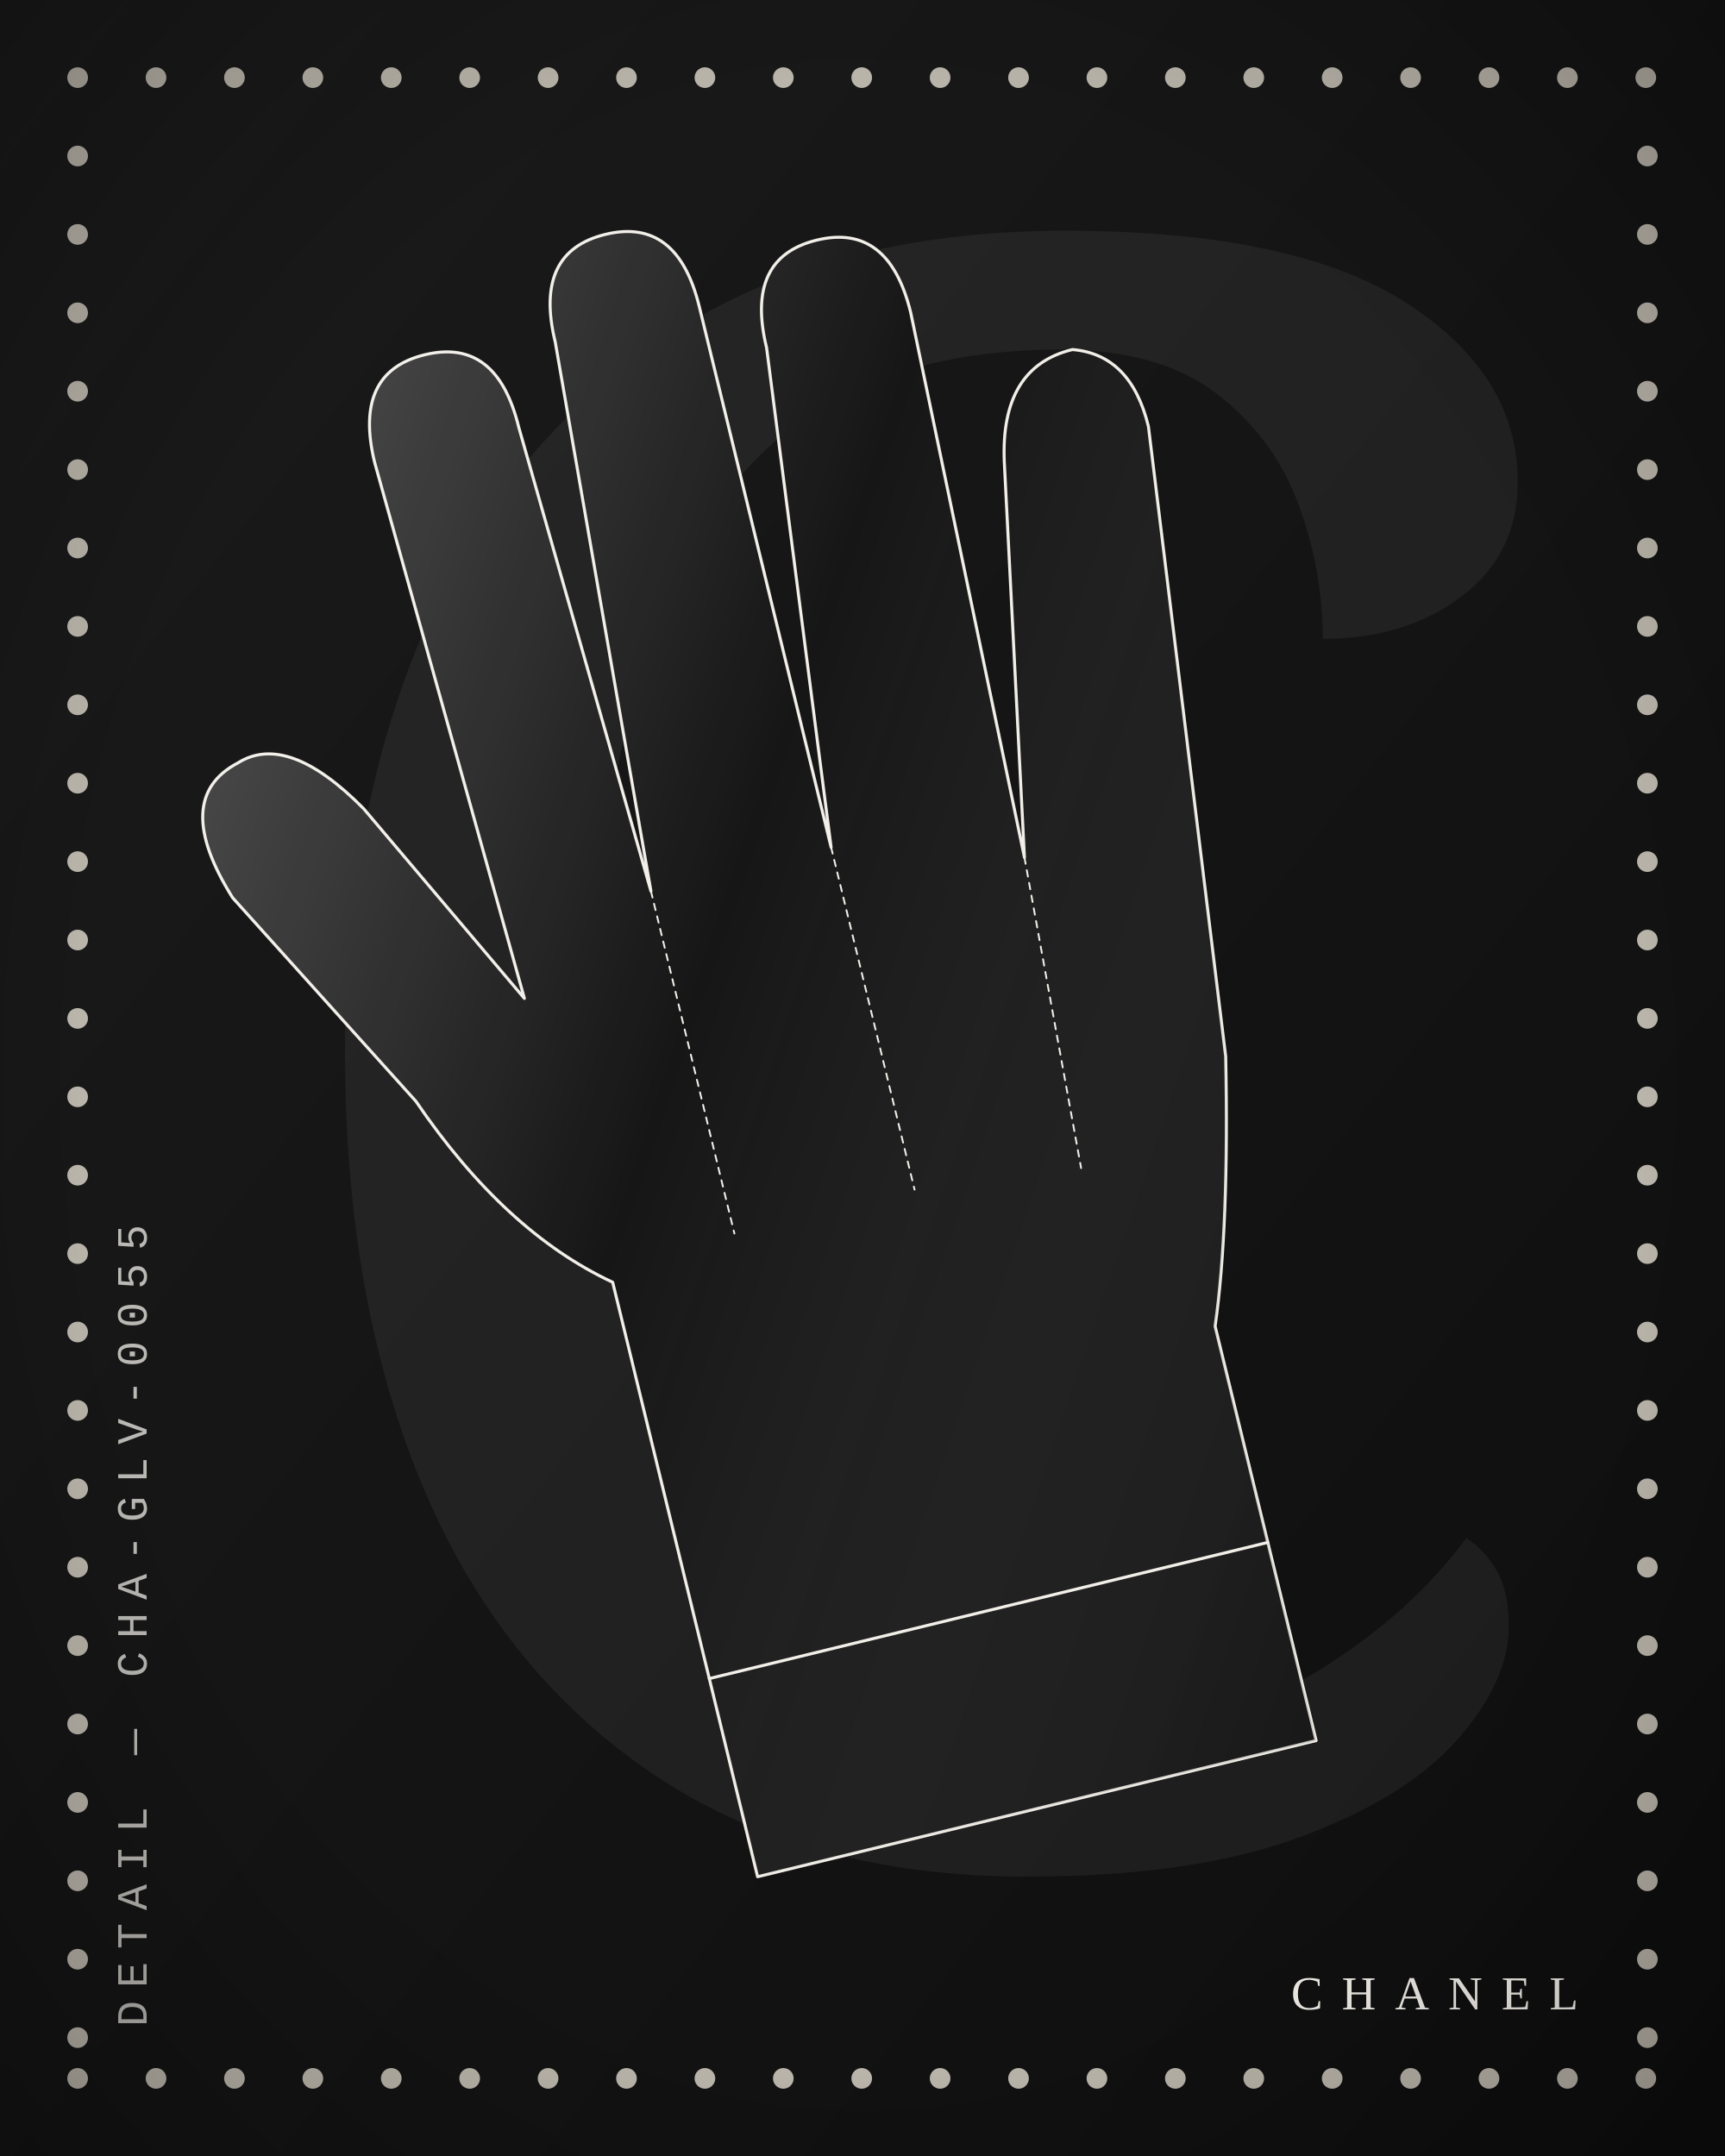
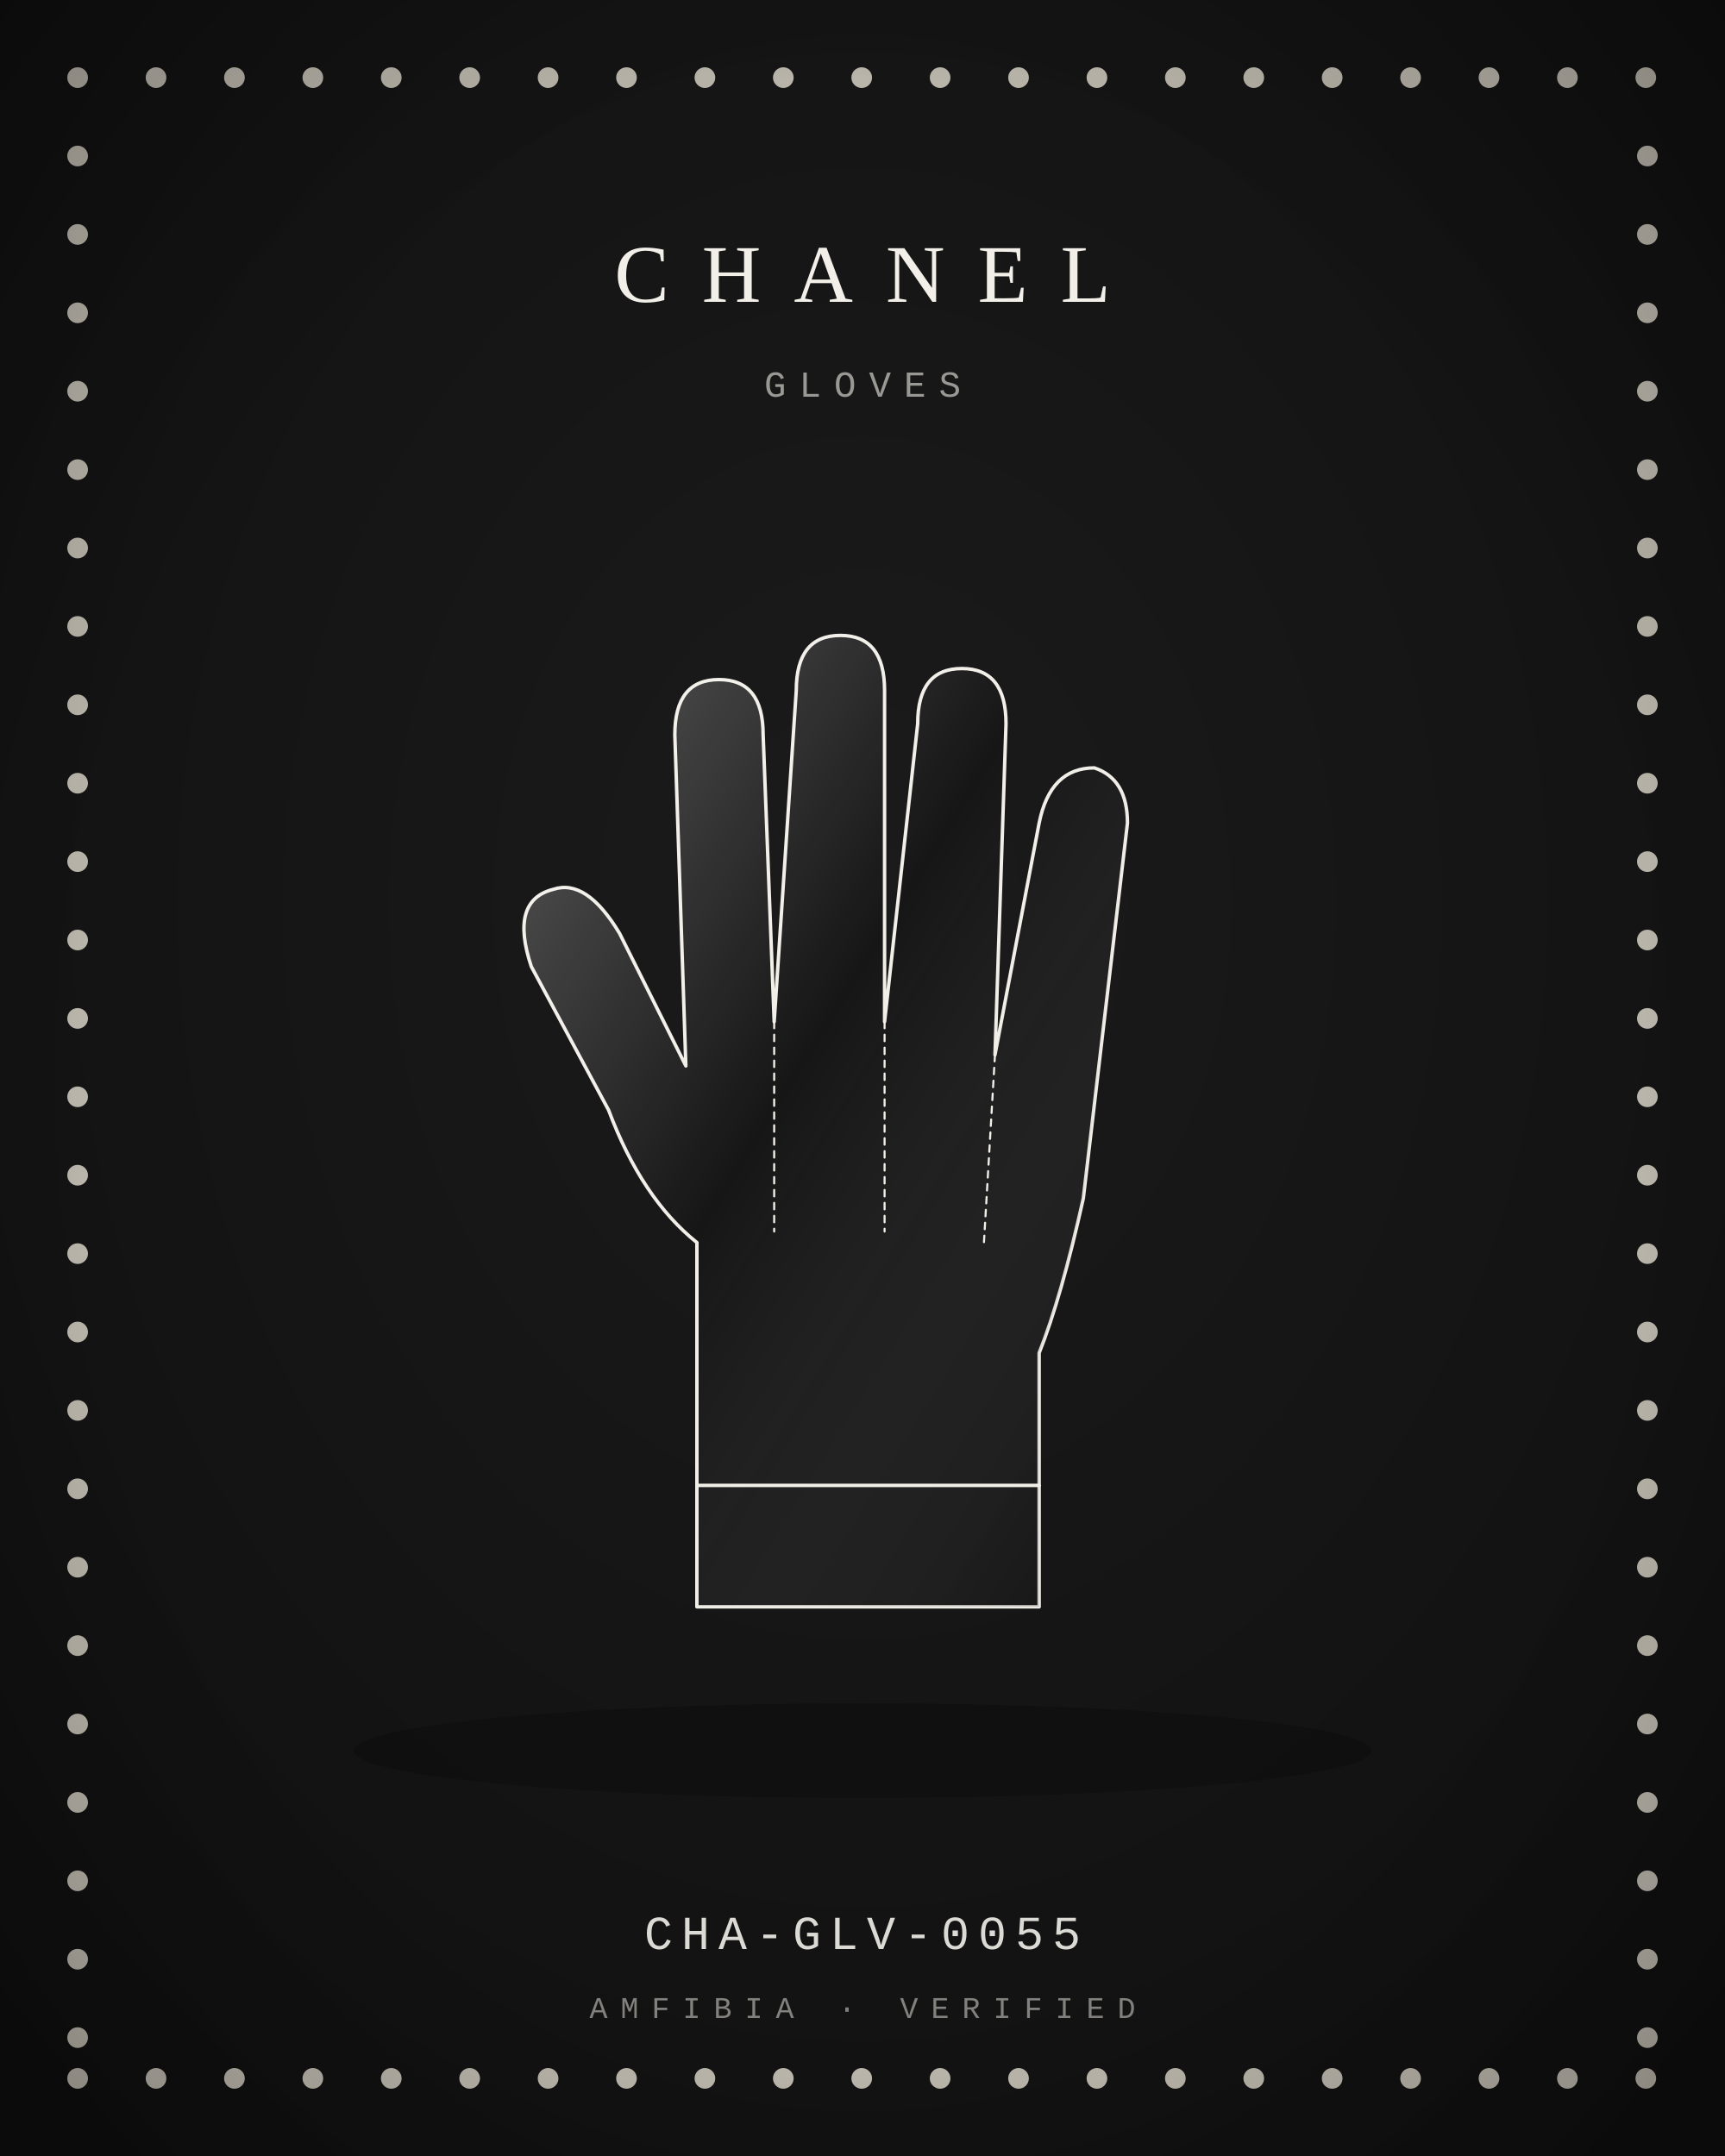
<svg xmlns="http://www.w3.org/2000/svg" viewBox="0 0 400 500" width="800" height="1000">
  <defs>
    <radialGradient id="bg" cx="50%" cy="42%" r="80%">
      <stop offset="0" stop-color="#1B1B1B" />
      <stop offset="1" stop-color="#0E0E0E" />
    </radialGradient>
    <linearGradient id="bgd" x1="0" y1="0" x2="1" y2="1">
      <stop offset="0" stop-color="#1B1B1B" />
      <stop offset="1" stop-color="#0E0E0E" />
    </linearGradient>
    <linearGradient id="sheen" x1="0" y1="0" x2="1" y2="1">
      <stop offset="0" stop-color="#fff" stop-opacity=".30" />
      <stop offset=".45" stop-color="#fff" stop-opacity="0" />
      <stop offset="1" stop-color="#000" stop-opacity=".22" />
    </linearGradient>
    <linearGradient id="multi" x1="0" y1="0" x2="1" y2="1">
      <stop offset="0" stop-color="#B3122E" />
      <stop offset=".35" stop-color="#C9A227" />
      <stop offset=".7" stop-color="#2F5D46" />
      <stop offset="1" stop-color="#3557A0" />
    </linearGradient>
    <radialGradient id="vig" cx="50%" cy="50%" r="75%">
      <stop offset=".6" stop-color="#000" stop-opacity="0" />
      <stop offset="1" stop-color="#000" stop-opacity=".35" />
    </radialGradient>
  </defs>
-   <rect width="400" height="500" fill="url(#bgd)" />
-   <text x="210" y="430" text-anchor="middle" font-family="Georgia, serif" font-size="520" fill="#F2EFE9" opacity="0.06">C</text>
+   <rect width="400" height="500" fill="url(#bg)" />
  <g fill="#D8D2C6" opacity="0.85">
    <circle cx="18" cy="18" r="2.4" />
    <circle cx="18" cy="482" r="2.4" />
    <circle cx="36.182" cy="18" r="2.4" />
    <circle cx="36.182" cy="482" r="2.4" />
    <circle cx="54.364" cy="18" r="2.4" />
    <circle cx="54.364" cy="482" r="2.4" />
    <circle cx="72.545" cy="18" r="2.4" />
    <circle cx="72.545" cy="482" r="2.4" />
    <circle cx="90.727" cy="18" r="2.4" />
    <circle cx="90.727" cy="482" r="2.4" />
    <circle cx="108.909" cy="18" r="2.4" />
    <circle cx="108.909" cy="482" r="2.4" />
    <circle cx="127.091" cy="18" r="2.4" />
    <circle cx="127.091" cy="482" r="2.4" />
    <circle cx="145.273" cy="18" r="2.4" />
    <circle cx="145.273" cy="482" r="2.4" />
    <circle cx="163.455" cy="18" r="2.4" />
    <circle cx="163.455" cy="482" r="2.4" />
    <circle cx="181.636" cy="18" r="2.4" />
    <circle cx="181.636" cy="482" r="2.4" />
    <circle cx="199.818" cy="18" r="2.4" />
    <circle cx="199.818" cy="482" r="2.4" />
    <circle cx="218" cy="18" r="2.4" />
    <circle cx="218" cy="482" r="2.4" />
    <circle cx="236.182" cy="18" r="2.4" />
    <circle cx="236.182" cy="482" r="2.4" />
    <circle cx="254.364" cy="18" r="2.4" />
    <circle cx="254.364" cy="482" r="2.4" />
    <circle cx="272.545" cy="18" r="2.4" />
    <circle cx="272.545" cy="482" r="2.4" />
    <circle cx="290.727" cy="18" r="2.4" />
    <circle cx="290.727" cy="482" r="2.4" />
    <circle cx="308.909" cy="18" r="2.4" />
    <circle cx="308.909" cy="482" r="2.4" />
    <circle cx="327.091" cy="18" r="2.4" />
    <circle cx="327.091" cy="482" r="2.4" />
    <circle cx="345.273" cy="18" r="2.4" />
    <circle cx="345.273" cy="482" r="2.4" />
    <circle cx="363.455" cy="18" r="2.4" />
    <circle cx="363.455" cy="482" r="2.4" />
    <circle cx="381.636" cy="18" r="2.4" />
    <circle cx="381.636" cy="482" r="2.4" />
    <circle cx="18" cy="36.182" r="2.4" />
    <circle cx="382" cy="36.182" r="2.4" />
    <circle cx="18" cy="54.364" r="2.4" />
    <circle cx="382" cy="54.364" r="2.4" />
    <circle cx="18" cy="72.545" r="2.4" />
    <circle cx="382" cy="72.545" r="2.4" />
    <circle cx="18" cy="90.727" r="2.4" />
    <circle cx="382" cy="90.727" r="2.4" />
    <circle cx="18" cy="108.909" r="2.4" />
    <circle cx="382" cy="108.909" r="2.4" />
    <circle cx="18" cy="127.091" r="2.4" />
    <circle cx="382" cy="127.091" r="2.4" />
    <circle cx="18" cy="145.273" r="2.4" />
    <circle cx="382" cy="145.273" r="2.4" />
    <circle cx="18" cy="163.455" r="2.4" />
    <circle cx="382" cy="163.455" r="2.4" />
    <circle cx="18" cy="181.636" r="2.4" />
    <circle cx="382" cy="181.636" r="2.4" />
    <circle cx="18" cy="199.818" r="2.4" />
    <circle cx="382" cy="199.818" r="2.4" />
    <circle cx="18" cy="218" r="2.4" />
    <circle cx="382" cy="218" r="2.4" />
    <circle cx="18" cy="236.182" r="2.4" />
    <circle cx="382" cy="236.182" r="2.4" />
    <circle cx="18" cy="254.364" r="2.4" />
    <circle cx="382" cy="254.364" r="2.4" />
    <circle cx="18" cy="272.545" r="2.4" />
    <circle cx="382" cy="272.545" r="2.4" />
    <circle cx="18" cy="290.727" r="2.4" />
    <circle cx="382" cy="290.727" r="2.4" />
    <circle cx="18" cy="308.909" r="2.4" />
    <circle cx="382" cy="308.909" r="2.4" />
    <circle cx="18" cy="327.091" r="2.4" />
    <circle cx="382" cy="327.091" r="2.4" />
    <circle cx="18" cy="345.273" r="2.4" />
    <circle cx="382" cy="345.273" r="2.4" />
    <circle cx="18" cy="363.455" r="2.4" />
    <circle cx="382" cy="363.455" r="2.4" />
    <circle cx="18" cy="381.636" r="2.4" />
    <circle cx="382" cy="381.636" r="2.4" />
    <circle cx="18" cy="399.818" r="2.4" />
    <circle cx="382" cy="399.818" r="2.4" />
    <circle cx="18" cy="418" r="2.4" />
    <circle cx="382" cy="418" r="2.4" />
    <circle cx="18" cy="436.182" r="2.4" />
    <circle cx="382" cy="436.182" r="2.4" />
    <circle cx="18" cy="454.364" r="2.4" />
    <circle cx="382" cy="454.364" r="2.4" />
    <circle cx="18" cy="472.545" r="2.4" />
    <circle cx="382" cy="472.545" r="2.4" />
  </g>
-   <g transform="rotate(-13.7 200 250) translate(-18 20) scale(2.15)">
-     <path d="M70 188 L70 122 Q60 114 54 98 L40 72 Q36 60 44 58 Q50 56 56 66 L68 90 L66 30 Q66 20 74 20 Q82 20 82 30 L84 82 L88 22 Q88 12 96 12 Q104 12 104 22 L104 82 L110 28 Q110 18 118 18 Q126 18 126 28 L124 88 L132 46 Q134 36 142 36 Q148 38 148 46 L140 114 Q136 132 132 142 L132 188 Z" fill="#161616" stroke="#F2EFE9" stroke-width="1.4" stroke-linejoin="round" stroke-linecap="round" vector-effect="non-scaling-stroke" />
+   <ellipse cx="200" cy="406" rx="118" ry="11" fill="#000" opacity="0.22" />
+   <g transform="translate(72 132) scale(1.28)">
+     <path d="M70 188 L70 122 Q60 114 54 98 L40 72 Q36 60 44 58 Q50 56 56 66 L68 90 L66 30 Q66 20 74 20 Q82 20 82 30 L84 82 L88 22 Q88 12 96 12 Q104 12 104 22 L104 82 L110 28 Q110 18 118 18 Q126 18 126 28 L124 88 L132 46 Q134 36 142 36 Q148 38 148 46 L140 114 Q136 132 132 142 L132 188 Z" fill="#161616" stroke="#F2EFE9" stroke-width="1.6" stroke-linejoin="round" stroke-linecap="round" vector-effect="non-scaling-stroke" />
    <path d="M70 188 L70 122 Q60 114 54 98 L40 72 Q36 60 44 58 Q50 56 56 66 L68 90 L66 30 Q66 20 74 20 Q82 20 82 30 L84 82 L88 22 Q88 12 96 12 Q104 12 104 22 L104 82 L110 28 Q110 18 118 18 Q126 18 126 28 L124 88 L132 46 Q134 36 142 36 Q148 38 148 46 L140 114 Q136 132 132 142 L132 188 Z" fill="url(#sheen)" stroke="none" />
-     <path d="M70 166 L132 166" fill="none" stroke="#F2EFE9" stroke-width="1.4" stroke-linejoin="round" stroke-linecap="round" vector-effect="non-scaling-stroke" />
-     <path d="M84 82 L84 120 M104 82 L104 120 M124 88 L122 122" fill="none" stroke="#F2EFE9" stroke-width="0.84" stroke-dasharray="3 3" stroke-linejoin="round" stroke-linecap="round" vector-effect="non-scaling-stroke" />
-   </g>
-   <g transform="translate(34 470) rotate(-90)">
-     <text x="0" y="0" text-anchor="start" font-family="'Courier New', Courier, monospace" font-size="10" letter-spacing="3" fill="#F2EFE9" opacity="0.75">DETAIL — CHA-GLV-0055</text>
+     <path d="M70 166 L132 166" fill="none" stroke="#F2EFE9" stroke-width="1.6" stroke-linejoin="round" stroke-linecap="round" vector-effect="non-scaling-stroke" />
+     <path d="M84 82 L84 120 M104 82 L104 120 M124 88 L122 122" fill="none" stroke="#F2EFE9" stroke-width="0.96" stroke-dasharray="3 3" stroke-linejoin="round" stroke-linecap="round" vector-effect="non-scaling-stroke" />
  </g>
  <g>
-     <text x="366" y="466" text-anchor="end" font-size="11" fill="#F2EFE9" font-family="'Didot', 'Bodoni MT', 'Times New Roman', serif" font-weight="400" letter-spacing="4.4">CHANEL</text>
+     <text x="200" y="70" text-anchor="middle" font-size="19" fill="#F2EFE9" font-family="'Didot', 'Bodoni MT', 'Times New Roman', serif" font-weight="400" letter-spacing="7.6">CHANEL</text>
  </g>
+   <text x="200" y="92" text-anchor="middle" font-family="'Courier New', Courier, monospace" font-size="8.5" letter-spacing="3" fill="#F2EFE9" opacity="0.6">GLOVES</text>
+   <text x="200" y="452" text-anchor="middle" font-family="'Courier New', Courier, monospace" font-size="11" letter-spacing="2" fill="#F2EFE9" opacity="0.9">CHA-GLV-0055</text>
+   <text x="200" y="468" text-anchor="middle" font-family="'Courier New', Courier, monospace" font-size="7" letter-spacing="3" fill="#F2EFE9" opacity="0.5">AMFIBIA · VERIFIED</text>
  <rect width="400" height="500" fill="url(#vig)" />
</svg>
